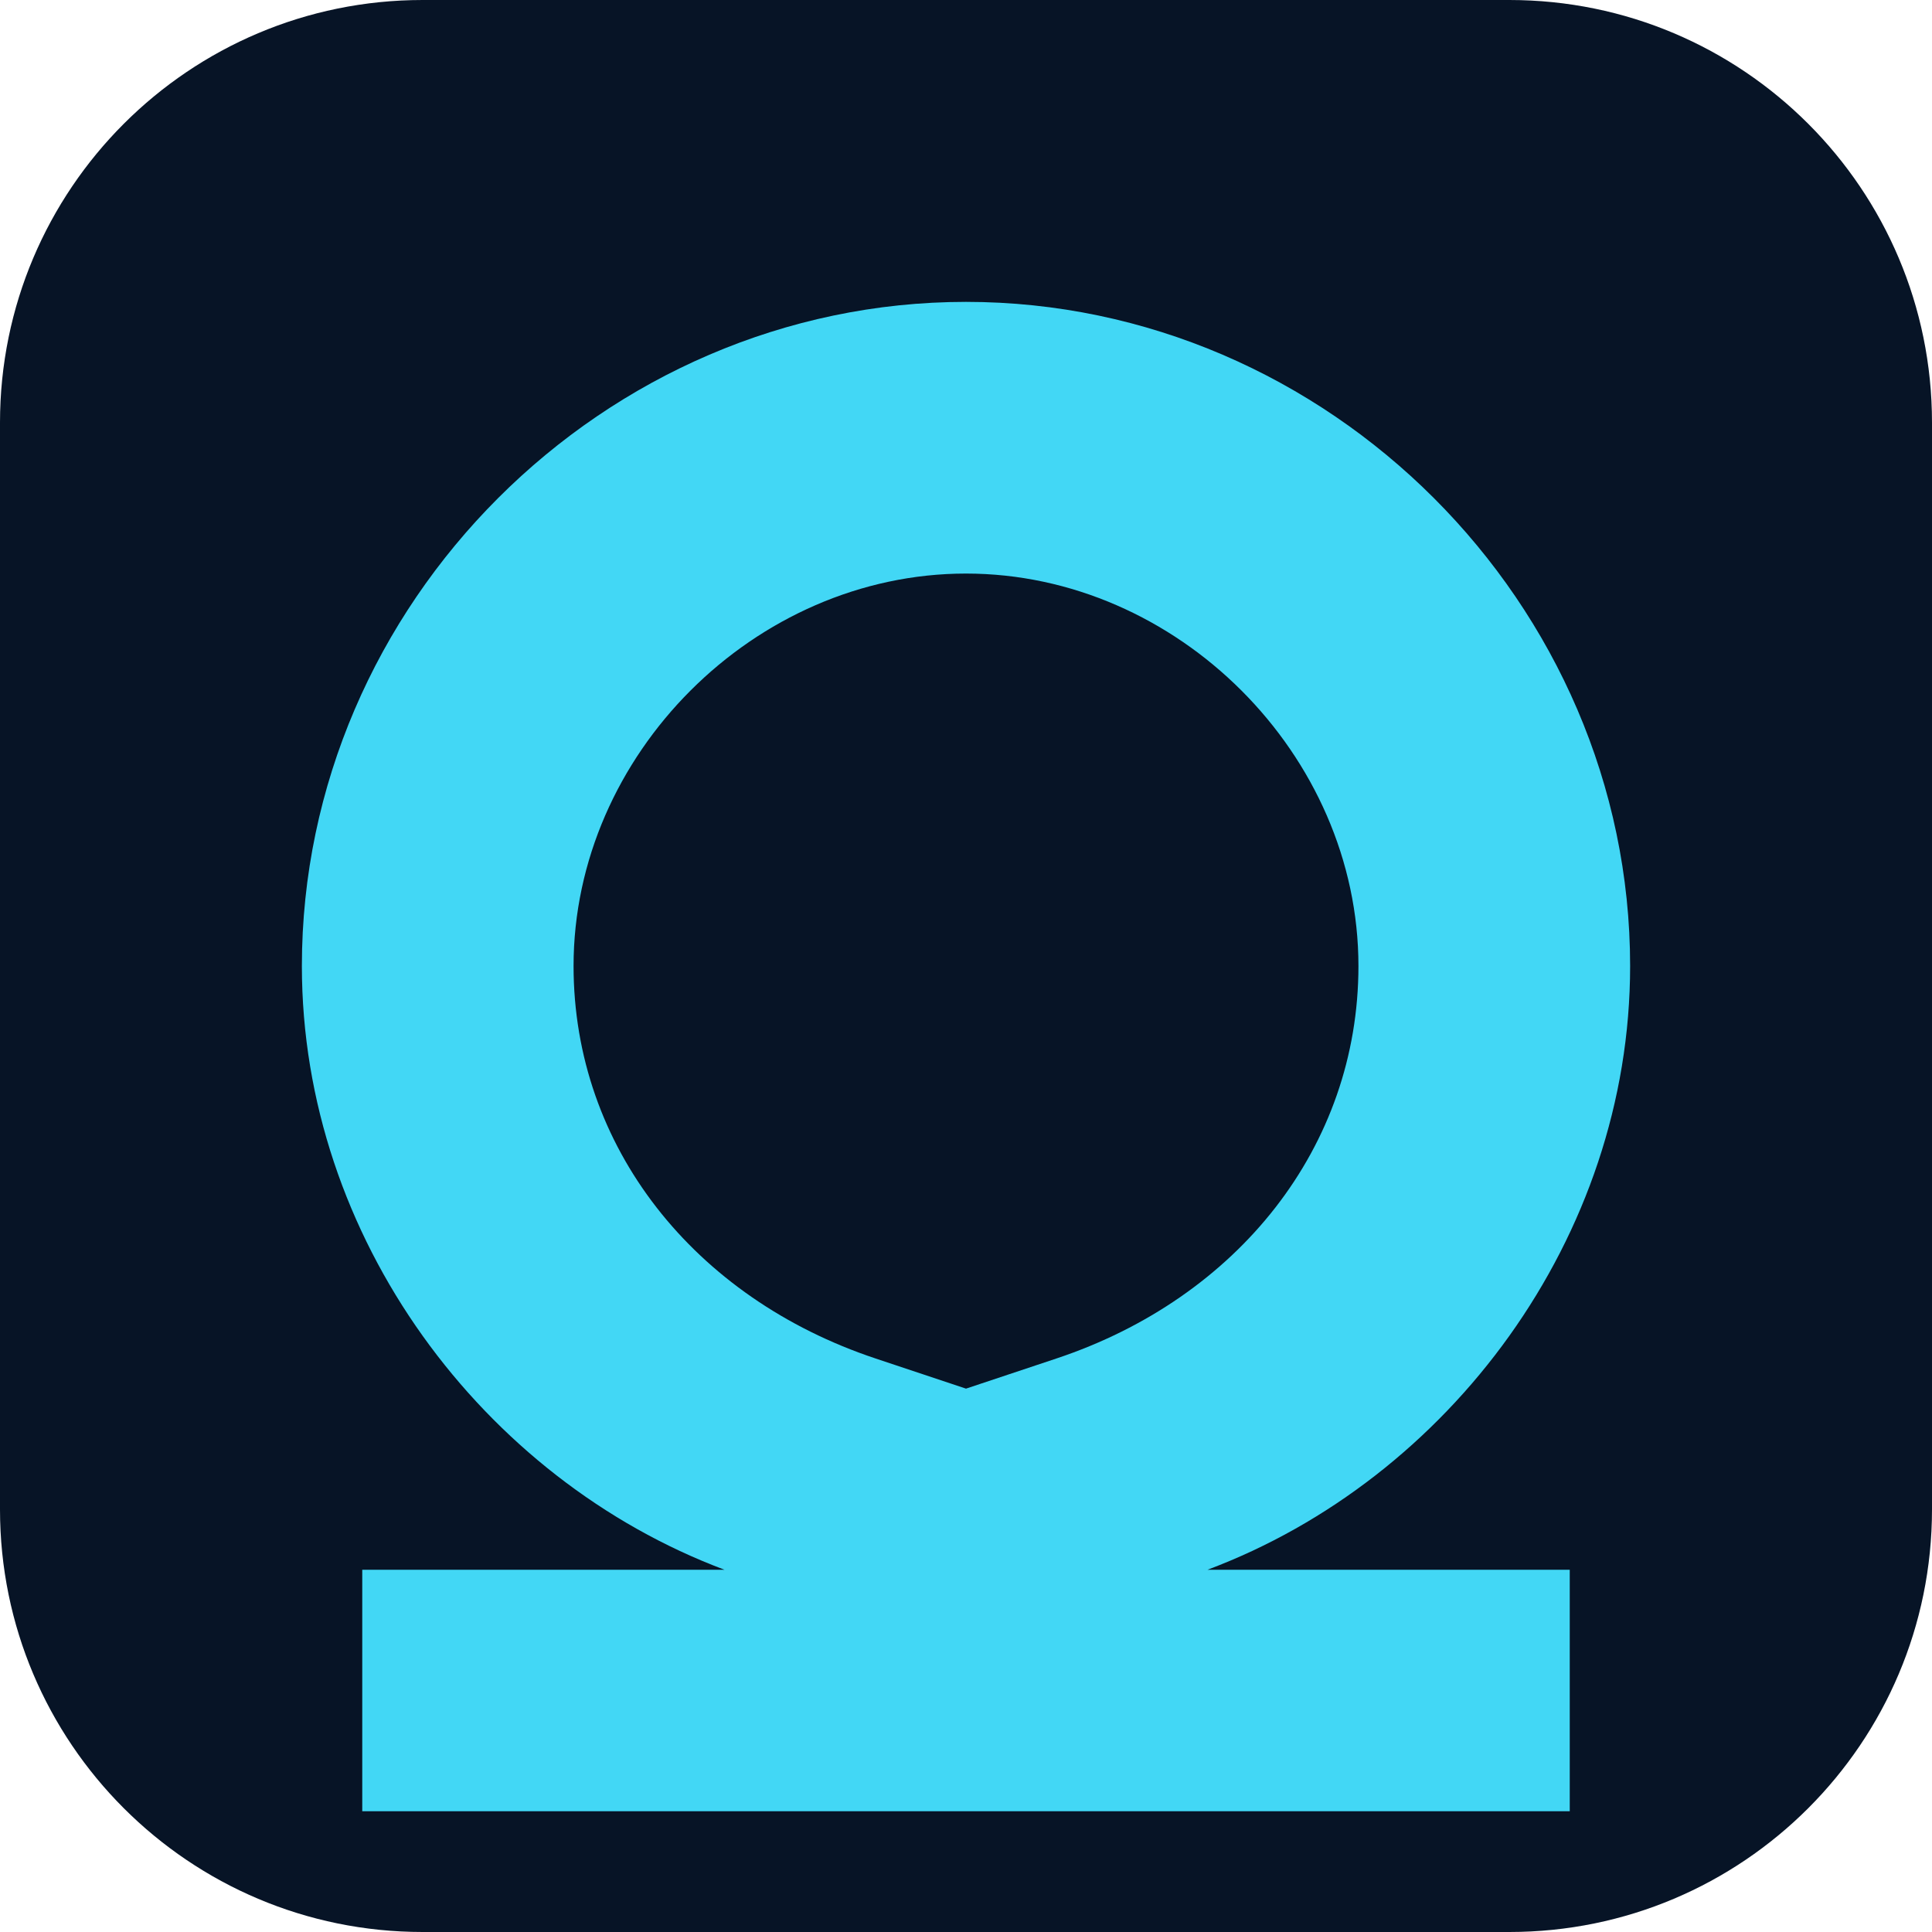
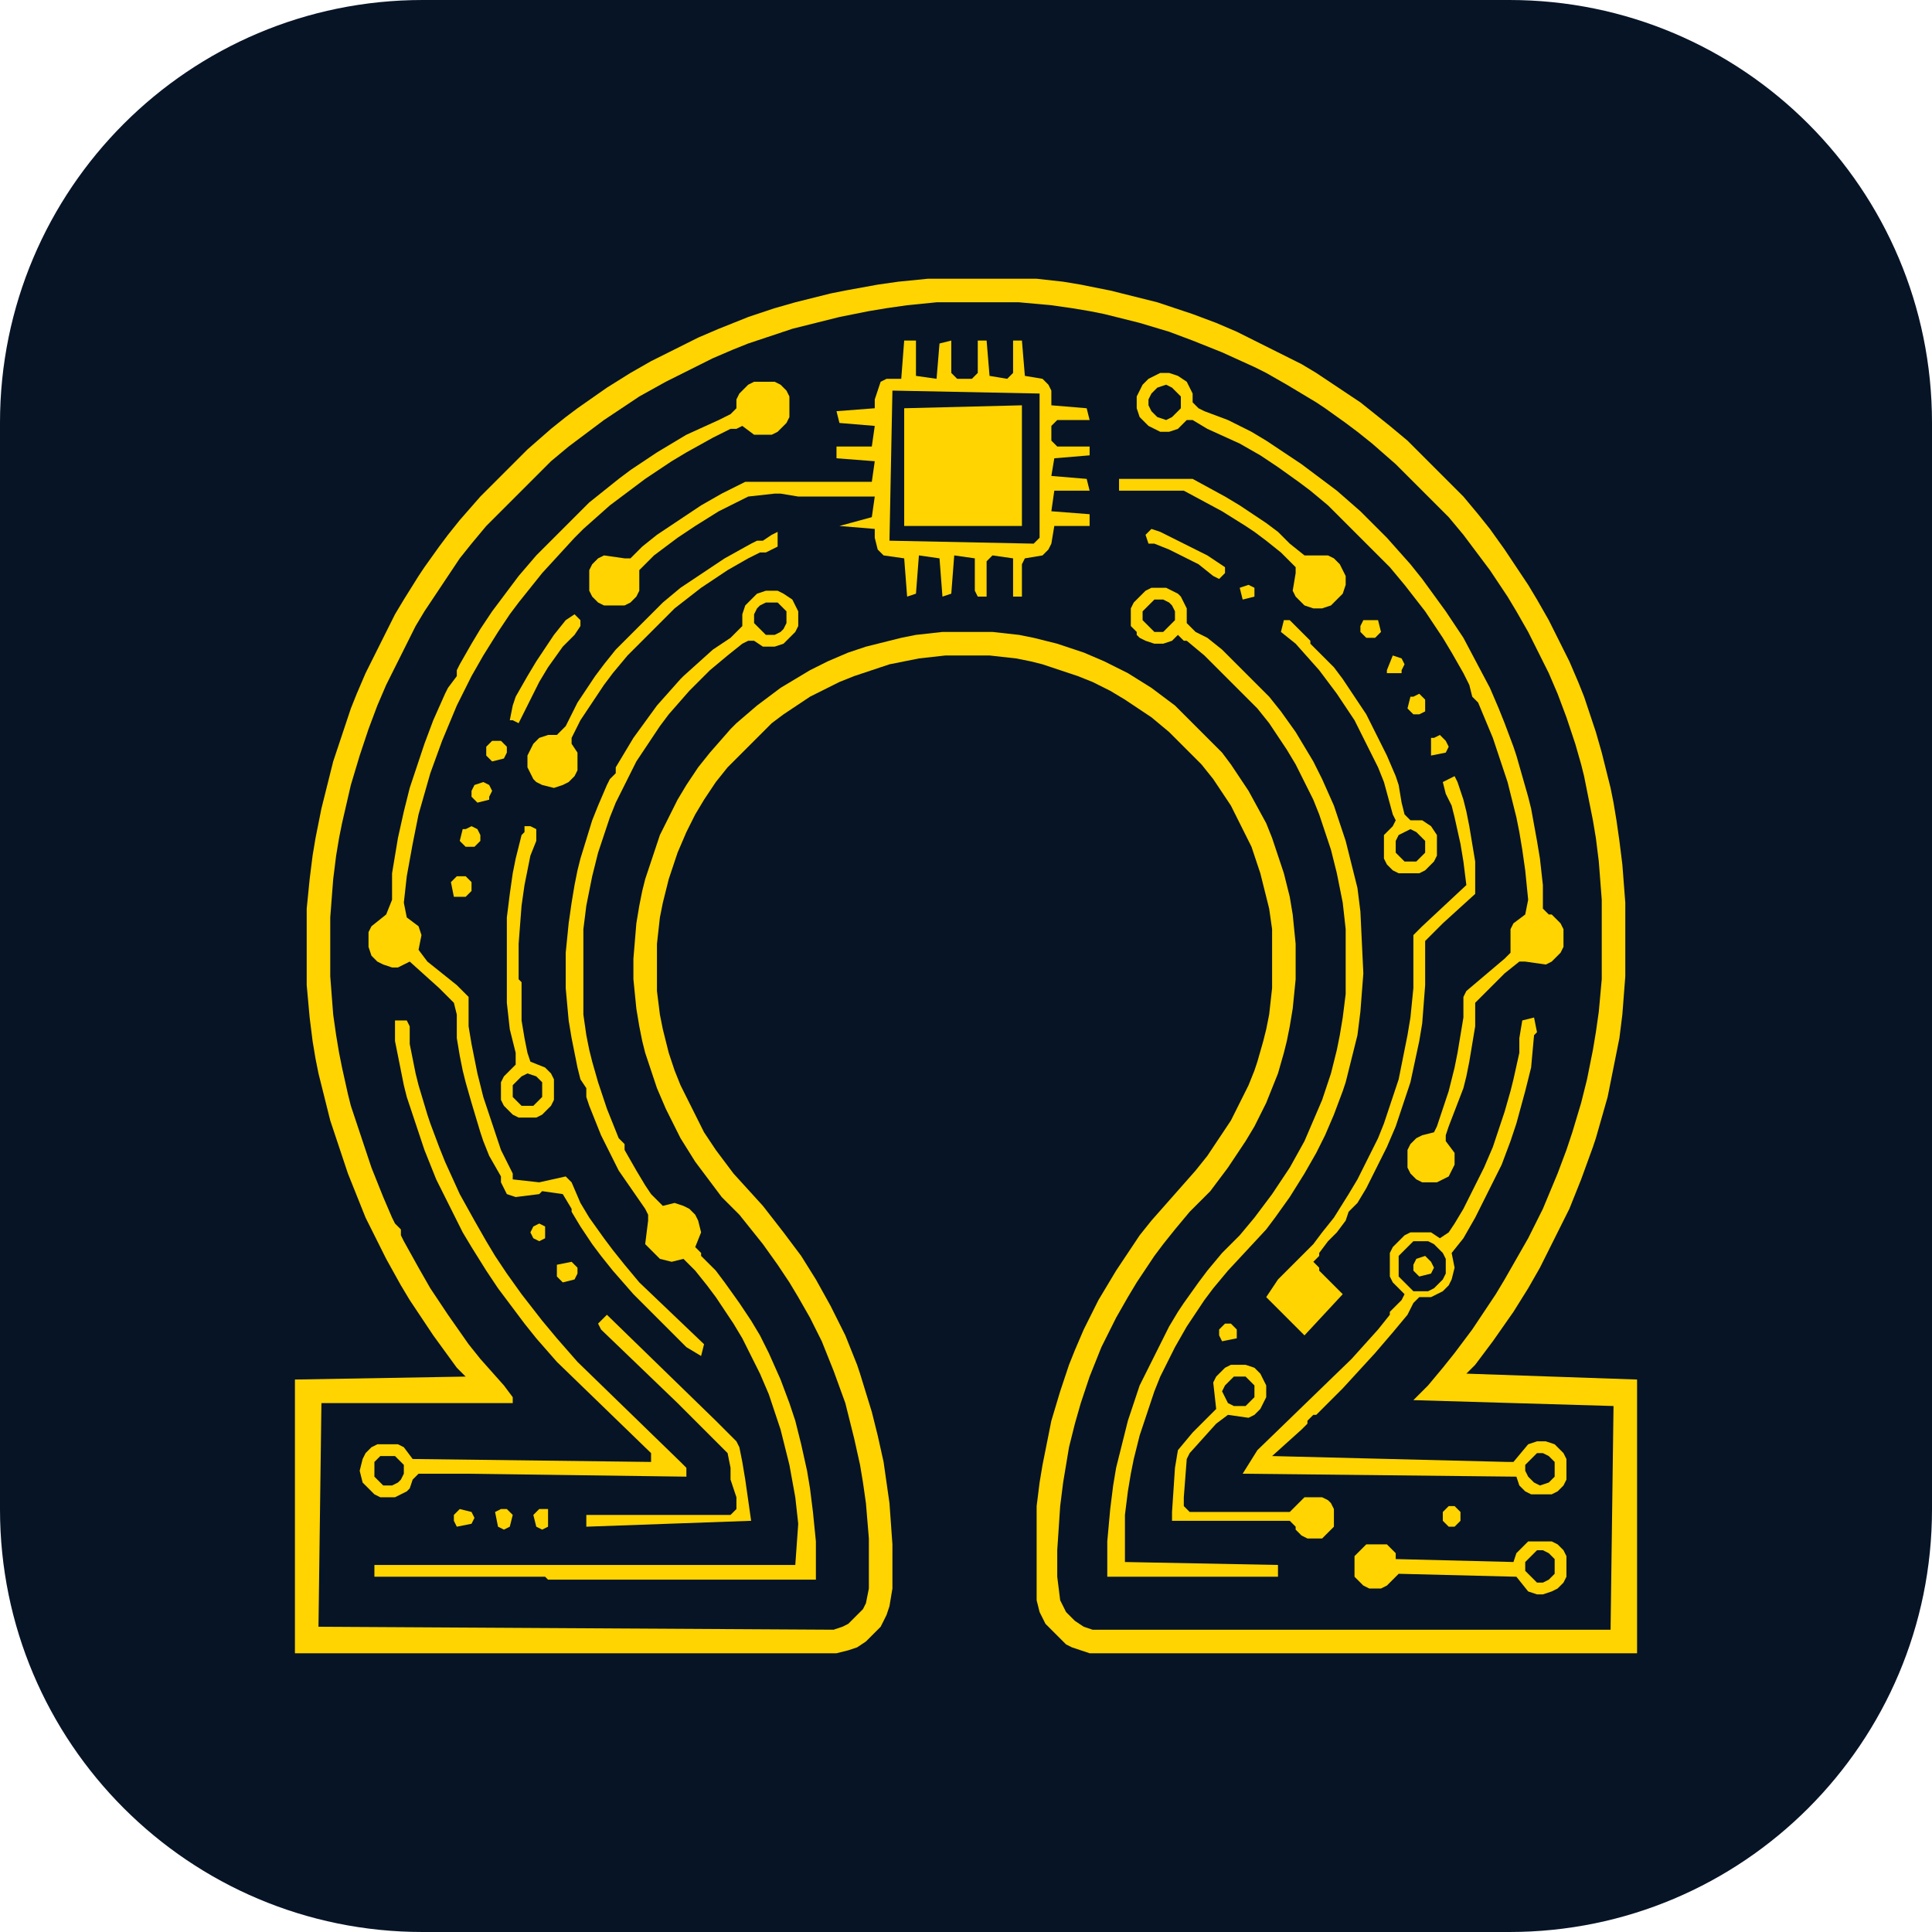
- <svg xmlns="http://www.w3.org/2000/svg" viewBox="0 0 64 64" role="img" aria-label="OMEGAIMPORTS">
-   <rect width="64" height="64" rx="14" fill="#071426" />
-   <path d="M32 10c-12 0-22 10-22 22 0 9 6 17 14 20H12v8h40v-8H40c8-3 14-11 14-20 0-12-10-22-22-22Zm0 9c7 0 13 6 13 13 0 6-4 11-10 13l-3 1-3-1c-6-2-10-7-10-13 0-7 6-13 13-13Z" fill="#42D7F5" />
+ <svg xmlns="http://www.w3.org/2000/svg" viewBox="0 0 512 512" width="512" height="512" role="img" aria-label="OMEGAIMPORTS">
+   <rect width="512" height="512" rx="112" fill="#071426" />
+   <g transform="translate(78.16, 73.87) scale(0.78)">
+     <path d="M 215 0 L 205 1 L 198 2 L 187 4 L 182 5 L 170 8 L 163 10 L 154 13 L 149 15 L 144 17 L 137 20 L 131 23 L 121 28 L 114 32 L 106 37 L 96 44 L 92 47 L 87 51 L 79 58 L 63 74 L 56 82 L 52 87 L 49 91 L 44 98 L 42 101 L 37 109 L 34 114 L 24 134 L 21 141 L 19 146 L 13 164 L 9 180 L 8 185 L 7 190 L 6 196 L 5 204 L 4 214 L 4 240 L 5 251 L 6 259 L 7 265 L 8 270 L 12 286 L 18 304 L 24 319 L 31 333 L 36 342 L 39 347 L 47 359 L 55 370 L 58 373 L 0 374 L 0 467 L 184 467 L 188 466 L 191 465 L 194 463 L 199 458 L 200 456 L 201 454 L 202 451 L 203 445 L 203 430 L 202 416 L 201 409 L 200 402 L 198 393 L 197 389 L 196 385 L 192 372 L 191 369 L 189 364 L 187 359 L 185 355 L 182 349 L 177 340 L 172 332 L 169 328 L 166 324 L 159 315 L 149 304 L 146 300 L 143 296 L 141 293 L 139 290 L 136 284 L 131 274 L 129 269 L 128 266 L 127 263 L 126 259 L 125 255 L 124 250 L 123 242 L 123 226 L 124 217 L 125 212 L 126 208 L 127 204 L 130 195 L 133 188 L 136 182 L 139 177 L 141 174 L 143 171 L 147 166 L 162 151 L 166 148 L 175 142 L 179 140 L 185 137 L 190 135 L 202 131 L 207 130 L 212 129 L 221 128 L 236 128 L 245 129 L 250 130 L 254 131 L 266 135 L 271 137 L 277 140 L 282 143 L 291 149 L 297 154 L 308 165 L 312 170 L 318 179 L 325 193 L 328 202 L 331 214 L 332 221 L 332 241 L 331 250 L 330 255 L 329 259 L 327 266 L 326 269 L 324 274 L 318 286 L 310 298 L 306 303 L 291 320 L 287 325 L 279 337 L 276 342 L 273 347 L 271 351 L 268 357 L 265 364 L 263 369 L 260 378 L 257 388 L 256 393 L 254 403 L 253 409 L 252 417 L 252 449 L 253 453 L 254 455 L 255 457 L 262 464 L 264 465 L 267 466 L 270 467 L 456 467 L 456 374 L 398 372 L 401 369 L 407 361 L 414 351 L 419 343 L 423 336 L 433 316 L 435 311 L 437 306 L 441 295 L 442 292 L 446 278 L 447 273 L 450 258 L 451 250 L 452 237 L 452 212 L 451 199 L 450 191 L 449 184 L 448 178 L 447 173 L 444 161 L 442 154 L 438 142 L 436 137 L 433 130 L 426 116 L 422 109 L 419 104 L 411 92 L 406 85 L 402 80 L 397 74 L 378 55 L 372 50 L 367 46 L 362 42 L 356 38 L 347 32 L 342 29 L 334 25 L 320 18 L 313 15 L 305 12 L 293 8 L 277 4 L 272 3 L 267 2 L 261 1 L 252 0 Z M 218 8 L 246 8 L 257 9 L 264 10 L 270 11 L 275 12 L 287 15 L 297 18 L 305 21 L 310 23 L 315 25 L 326 30 L 328 31 L 330 32 L 337 36 L 342 39 L 347 42 L 350 44 L 357 49 L 361 52 L 366 56 L 374 63 L 392 81 L 397 87 L 406 99 L 412 108 L 415 113 L 419 120 L 426 134 L 429 141 L 432 149 L 435 158 L 437 165 L 438 169 L 441 184 L 442 190 L 443 198 L 444 211 L 444 238 L 443 249 L 442 256 L 441 262 L 440 267 L 439 272 L 438 276 L 437 280 L 434 290 L 433 293 L 432 296 L 429 304 L 424 316 L 422 320 L 419 326 L 415 333 L 411 340 L 408 345 L 400 357 L 397 361 L 394 365 L 390 370 L 385 376 L 380 381 L 448 383 L 447 459 L 271 459 L 268 458 L 265 456 L 262 453 L 261 451 L 260 449 L 259 441 L 259 432 L 260 417 L 261 409 L 262 403 L 263 397 L 264 393 L 265 389 L 267 382 L 270 373 L 272 368 L 274 363 L 276 359 L 279 353 L 283 346 L 286 341 L 292 332 L 295 328 L 299 323 L 304 317 L 311 310 L 314 306 L 317 302 L 323 293 L 326 288 L 330 280 L 334 270 L 336 263 L 337 259 L 338 254 L 339 248 L 340 238 L 340 226 L 339 216 L 338 210 L 337 206 L 336 202 L 332 190 L 330 185 L 324 174 L 318 165 L 315 161 L 299 145 L 295 142 L 291 139 L 283 134 L 275 130 L 268 127 L 259 124 L 255 123 L 251 122 L 246 121 L 237 120 L 220 120 L 211 121 L 206 122 L 194 125 L 191 126 L 188 127 L 181 130 L 175 133 L 165 139 L 161 142 L 157 145 L 150 151 L 148 153 L 141 161 L 137 166 L 135 169 L 133 172 L 130 177 L 124 189 L 122 195 L 119 204 L 118 208 L 117 213 L 116 219 L 115 231 L 115 238 L 116 248 L 117 254 L 118 259 L 119 263 L 123 275 L 126 282 L 128 286 L 131 292 L 136 300 L 139 304 L 145 312 L 151 318 L 155 323 L 159 328 L 164 335 L 166 338 L 168 341 L 171 346 L 175 353 L 179 361 L 181 366 L 183 371 L 187 382 L 188 386 L 190 394 L 192 403 L 193 409 L 194 416 L 195 428 L 195 445 L 194 450 L 193 452 L 188 457 L 186 458 L 183 459 L 8 458 L 9 382 L 74 382 L 74 380 L 71 376 L 63 367 L 59 362 L 52 352 L 46 343 L 42 336 L 37 327 L 36 325 L 36 323 L 34 321 L 33 319 L 30 312 L 28 307 L 26 302 L 19 281 L 18 277 L 16 268 L 15 263 L 14 257 L 13 250 L 12 237 L 12 217 L 13 204 L 14 196 L 15 190 L 16 185 L 19 172 L 22 162 L 25 153 L 28 145 L 31 138 L 41 118 L 44 113 L 56 95 L 60 90 L 65 84 L 87 62 L 93 57 L 105 48 L 117 40 L 126 35 L 132 32 L 142 27 L 149 24 L 154 22 L 160 20 L 169 17 L 185 13 L 190 12 L 195 11 L 201 10 L 208 9 Z M 419 429 L 415 433 L 414 436 L 374 435 L 374 433 L 371 430 L 369 430 L 366 430 L 364 430 L 360 434 L 360 436 L 360 439 L 360 441 L 363 444 L 365 445 L 369 445 L 371 444 L 375 440 L 415 441 L 419 446 L 422 447 L 424 447 L 427 446 L 429 445 L 431 443 L 432 441 L 432 434 L 431 432 L 429 430 L 427 429 L 425 429 Z M 422 432 L 424 432 L 426 433 L 428 435 L 428 440 L 426 442 L 424 443 L 422 443 L 418 439 L 418 436 Z M 83 418 L 81 420 L 82 424 L 84 425 L 86 424 L 86 418 Z M 70 418 L 68 419 L 69 424 L 71 425 L 73 424 L 74 420 L 72 418 Z M 56 418 L 54 420 L 54 422 L 55 424 L 60 423 L 61 421 L 60 419 Z M 392 417 L 390 419 L 390 422 L 392 424 L 394 424 L 396 422 L 396 419 L 394 417 Z M 318 369 L 316 370 L 313 373 L 312 375 L 313 384 L 305 392 L 300 398 L 299 404 L 298 419 L 298 422 L 338 422 L 340 424 L 340 425 L 342 427 L 344 428 L 349 428 L 353 424 L 353 418 L 352 416 L 351 415 L 349 414 L 343 414 L 338 419 L 304 419 L 302 417 L 302 414 L 303 401 L 304 399 L 313 389 L 317 386 L 324 387 L 326 386 L 328 384 L 329 382 L 330 380 L 330 376 L 328 372 L 326 370 L 323 369 Z M 319 373 L 323 373 L 326 376 L 326 380 L 323 383 L 319 383 L 317 382 L 315 378 L 316 376 Z M 316 355 L 314 357 L 314 359 L 315 361 L 320 360 L 320 357 L 318 355 Z M 106 352 L 103 355 L 104 357 L 130 382 L 147 399 L 148 404 L 148 408 L 150 414 L 150 418 L 148 420 L 143 420 L 99 420 L 99 424 L 155 422 L 154 415 L 153 408 L 152 402 L 151 397 L 150 395 L 143 388 Z M 89 335 L 89 339 L 91 341 L 95 340 L 96 338 L 96 336 L 94 334 Z M 83 321 L 81 322 L 80 324 L 81 326 L 83 327 L 85 326 L 85 322 Z M 417 252 L 416 258 L 416 263 L 414 272 L 413 276 L 411 283 L 407 295 L 404 302 L 397 316 L 394 321 L 392 324 L 389 326 L 386 324 L 379 324 L 377 325 L 373 329 L 372 331 L 372 339 L 373 341 L 377 345 L 376 347 L 372 351 L 372 352 L 368 357 L 359 367 L 327 398 L 322 406 L 415 407 L 416 410 L 418 412 L 420 413 L 422 413 L 425 413 L 427 413 L 429 412 L 431 410 L 432 408 L 432 401 L 431 399 L 428 396 L 425 395 L 422 395 L 419 396 L 414 402 L 412 402 L 332 400 L 342 391 L 344 389 L 344 388 L 346 386 L 347 386 L 349 384 L 355 378 L 356 377 L 367 365 L 373 358 L 378 352 L 380 348 L 382 346 L 386 346 L 390 344 L 392 342 L 393 340 L 394 336 L 393 331 L 397 326 L 401 319 L 410 301 L 413 293 L 414 290 L 415 287 L 418 276 L 419 272 L 420 268 L 421 257 L 422 256 L 421 251 Z M 422 399 L 424 399 L 426 400 L 428 402 L 428 407 L 426 409 L 423 410 L 421 409 L 419 407 L 418 405 L 418 403 Z M 380 327 L 385 327 L 387 328 L 390 331 L 391 333 L 391 338 L 390 340 L 387 343 L 385 344 L 380 344 L 375 339 L 375 332 Z M 381 333 L 380 335 L 380 337 L 382 339 L 386 338 L 387 336 L 386 334 L 384 332 Z M 34 252 L 34 259 L 37 274 L 38 278 L 44 296 L 46 301 L 48 306 L 57 324 L 60 329 L 65 337 L 67 340 L 69 343 L 78 355 L 82 360 L 89 368 L 121 399 L 121 402 L 40 401 L 37 397 L 35 396 L 28 396 L 26 397 L 24 399 L 23 401 L 22 405 L 23 409 L 27 413 L 29 414 L 34 414 L 36 413 L 38 412 L 39 411 L 40 408 L 42 406 L 58 406 L 133 407 L 133 404 L 131 402 L 96 368 L 89 360 L 84 354 L 77 345 L 72 338 L 70 335 L 68 332 L 65 327 L 61 320 L 56 311 L 51 300 L 49 295 L 46 287 L 45 284 L 42 274 L 41 270 L 40 265 L 39 260 L 39 254 L 38 252 Z M 29 400 L 34 400 L 37 403 L 37 406 L 36 408 L 35 409 L 33 410 L 30 410 L 27 407 L 27 402 Z M 55 203 L 53 205 L 54 210 L 58 210 L 60 208 L 60 205 L 58 203 Z M 78 186 L 78 188 L 77 189 L 76 193 L 75 197 L 74 202 L 73 209 L 72 217 L 72 246 L 73 255 L 75 263 L 75 267 L 71 271 L 70 273 L 70 279 L 71 281 L 74 284 L 76 285 L 82 285 L 84 284 L 87 281 L 88 279 L 88 272 L 87 270 L 85 268 L 80 266 L 79 263 L 78 258 L 77 252 L 77 239 L 76 238 L 76 226 L 77 213 L 78 206 L 79 201 L 80 196 L 82 191 L 82 187 L 80 186 Z M 79 270 L 82 271 L 84 273 L 84 278 L 81 281 L 77 281 L 74 278 L 74 274 L 77 271 Z M 58 187 L 57 187 L 56 191 L 58 193 L 61 193 L 63 191 L 63 189 L 62 187 L 60 186 Z M 61 172 L 60 174 L 60 176 L 62 178 L 66 177 L 66 176 L 67 174 L 66 172 L 64 171 Z M 392 170 L 390 171 L 391 175 L 393 179 L 394 183 L 396 192 L 397 198 L 398 206 L 383 220 L 380 223 L 380 241 L 379 251 L 378 257 L 376 267 L 375 272 L 373 278 L 370 287 L 368 292 L 361 306 L 358 311 L 353 319 L 349 324 L 346 328 L 334 340 L 330 346 L 343 359 L 356 345 L 348 337 L 348 336 L 346 334 L 348 332 L 348 331 L 351 327 L 354 324 L 357 320 L 358 317 L 361 314 L 364 309 L 371 295 L 374 288 L 376 282 L 379 273 L 382 259 L 383 253 L 384 240 L 384 225 L 389 220 L 390 219 L 401 209 L 401 198 L 400 192 L 399 186 L 398 181 L 397 177 L 396 174 L 395 171 L 394 169 Z M 67 157 L 65 159 L 65 162 L 67 164 L 71 163 L 72 161 L 72 159 L 70 157 Z M 387 156 L 386 156 L 386 162 L 391 161 L 392 159 L 391 157 L 389 155 Z M 380 142 L 379 142 L 378 146 L 380 148 L 382 148 L 384 147 L 384 143 L 382 141 Z M 373 128 L 371 133 L 371 134 L 376 134 L 376 133 L 377 131 L 376 129 Z M 336 116 L 335 120 L 340 124 L 348 133 L 351 137 L 354 141 L 360 150 L 363 156 L 368 166 L 370 171 L 373 182 L 374 184 L 373 186 L 370 189 L 370 195 L 370 197 L 371 199 L 373 201 L 375 202 L 382 202 L 384 201 L 387 198 L 388 196 L 388 189 L 386 186 L 383 184 L 379 184 L 377 182 L 376 178 L 375 172 L 374 169 L 371 162 L 364 148 L 356 136 L 353 132 L 345 124 L 345 123 L 338 116 Z M 379 187 L 381 188 L 384 191 L 384 195 L 381 198 L 377 198 L 374 195 L 374 191 L 375 189 Z M 363 116 L 362 118 L 362 120 L 364 122 L 367 122 L 369 120 L 368 116 L 367 116 Z M 92 116 L 88 121 L 82 130 L 79 135 L 75 142 L 74 145 L 73 150 L 74 150 L 76 151 L 77 149 L 83 137 L 86 132 L 91 125 L 95 121 L 97 118 L 97 116 L 95 114 Z M 160 106 L 157 107 L 153 111 L 152 114 L 152 118 L 148 122 L 142 126 L 132 135 L 131 136 L 123 145 L 115 156 L 112 161 L 109 166 L 109 168 L 107 170 L 106 172 L 103 179 L 101 184 L 97 197 L 96 201 L 95 206 L 94 212 L 93 219 L 92 229 L 92 241 L 93 252 L 94 258 L 95 263 L 96 268 L 97 272 L 99 275 L 99 278 L 100 281 L 102 286 L 104 291 L 110 303 L 119 316 L 120 318 L 120 320 L 119 328 L 124 333 L 128 334 L 132 333 L 136 337 L 140 342 L 143 346 L 149 355 L 152 360 L 158 372 L 161 379 L 165 391 L 168 403 L 170 414 L 171 423 L 170 437 L 27 437 L 27 441 L 85 441 L 86 442 L 177 442 L 177 429 L 176 419 L 175 411 L 174 405 L 172 396 L 171 392 L 170 388 L 169 385 L 168 382 L 165 374 L 161 365 L 158 359 L 155 354 L 153 351 L 151 348 L 146 341 L 143 337 L 138 332 L 138 331 L 136 329 L 138 324 L 137 320 L 136 318 L 134 316 L 132 315 L 129 314 L 125 315 L 121 311 L 119 308 L 116 303 L 112 296 L 112 294 L 110 292 L 108 287 L 106 282 L 103 273 L 101 266 L 100 262 L 99 257 L 98 250 L 98 221 L 99 213 L 100 208 L 101 203 L 102 199 L 103 195 L 107 183 L 109 178 L 116 164 L 124 152 L 127 148 L 134 140 L 141 133 L 147 128 L 152 124 L 154 123 L 156 123 L 159 125 L 163 125 L 166 124 L 170 120 L 171 118 L 171 113 L 169 109 L 166 107 L 164 106 Z M 160 110 L 164 110 L 167 113 L 167 117 L 166 119 L 165 120 L 163 121 L 160 121 L 156 117 L 156 114 L 157 112 L 158 111 Z M 291 105 L 289 106 L 285 110 L 284 112 L 284 118 L 286 120 L 286 121 L 287 122 L 289 123 L 292 124 L 295 124 L 298 123 L 300 121 L 302 123 L 303 123 L 309 128 L 327 146 L 331 151 L 337 160 L 340 165 L 346 177 L 348 182 L 352 194 L 353 198 L 354 202 L 355 207 L 356 212 L 357 221 L 357 243 L 356 251 L 355 257 L 354 262 L 353 266 L 352 270 L 349 279 L 343 293 L 338 302 L 332 311 L 329 315 L 326 319 L 321 325 L 315 331 L 310 337 L 307 341 L 302 348 L 300 351 L 297 356 L 287 376 L 283 388 L 279 404 L 278 410 L 277 418 L 276 429 L 276 441 L 334 441 L 334 437 L 282 436 L 282 420 L 283 412 L 284 406 L 285 401 L 286 397 L 287 393 L 289 387 L 292 378 L 294 373 L 296 369 L 299 363 L 303 356 L 309 347 L 312 343 L 317 337 L 330 323 L 333 319 L 338 312 L 343 304 L 347 297 L 350 291 L 353 284 L 356 276 L 357 273 L 361 257 L 362 249 L 363 236 L 362 215 L 361 207 L 357 191 L 353 179 L 349 170 L 346 164 L 340 154 L 335 147 L 331 142 L 315 126 L 310 122 L 306 120 L 303 117 L 303 112 L 302 110 L 301 108 L 300 107 L 298 106 L 296 105 Z M 292 109 L 295 109 L 297 110 L 298 111 L 299 113 L 299 116 L 295 120 L 292 120 L 288 116 L 288 113 Z M 321 105 L 322 109 L 326 108 L 326 105 L 324 104 Z M 164 86 L 162 87 L 159 89 L 157 89 L 155 90 L 146 95 L 140 99 L 131 105 L 125 110 L 109 126 L 105 131 L 102 135 L 96 144 L 92 152 L 89 155 L 86 155 L 83 156 L 81 158 L 80 160 L 79 162 L 79 166 L 80 168 L 81 170 L 82 171 L 84 172 L 88 173 L 91 172 L 93 171 L 95 169 L 96 167 L 96 161 L 94 158 L 94 156 L 97 150 L 105 138 L 108 134 L 113 128 L 129 112 L 138 105 L 147 99 L 154 95 L 156 94 L 158 93 L 160 93 L 162 92 L 164 91 Z M 291 85 L 289 87 L 290 90 L 292 90 L 297 92 L 301 94 L 307 97 L 312 101 L 314 102 L 316 100 L 316 98 L 313 96 L 310 94 L 294 86 Z M 280 68 L 280 72 L 302 72 L 315 79 L 323 84 L 326 86 L 330 89 L 335 93 L 340 98 L 340 100 L 339 106 L 340 108 L 343 111 L 346 112 L 349 112 L 352 111 L 356 107 L 357 104 L 357 101 L 355 97 L 353 95 L 351 94 L 343 94 L 338 90 L 334 86 L 330 83 L 321 77 L 316 74 L 305 68 Z M 158 35 L 156 35 L 154 36 L 151 39 L 150 41 L 150 44 L 148 46 L 144 48 L 133 53 L 128 56 L 123 59 L 114 65 L 110 68 L 105 72 L 100 76 L 82 94 L 76 101 L 67 113 L 65 116 L 63 119 L 60 124 L 56 131 L 55 133 L 55 135 L 52 139 L 51 141 L 47 150 L 44 158 L 42 164 L 39 173 L 38 177 L 37 181 L 35 190 L 34 196 L 33 202 L 33 211 L 31 216 L 26 220 L 25 222 L 25 227 L 26 230 L 28 232 L 30 233 L 33 234 L 35 234 L 39 232 L 49 241 L 54 246 L 55 250 L 55 258 L 56 264 L 57 269 L 58 273 L 60 280 L 63 290 L 64 293 L 66 298 L 70 305 L 70 307 L 71 309 L 72 311 L 75 312 L 83 311 L 84 310 L 91 311 L 94 316 L 94 317 L 97 322 L 99 325 L 101 328 L 104 332 L 108 337 L 115 345 L 133 363 L 138 366 L 139 362 L 117 341 L 112 335 L 108 330 L 105 326 L 100 319 L 97 314 L 94 307 L 92 305 L 83 307 L 74 306 L 74 304 L 70 296 L 64 278 L 63 274 L 62 270 L 61 265 L 60 260 L 59 254 L 59 244 L 55 240 L 45 232 L 42 228 L 43 223 L 42 220 L 38 217 L 37 212 L 38 203 L 40 192 L 41 187 L 42 182 L 46 168 L 50 157 L 55 145 L 57 141 L 60 135 L 64 128 L 69 120 L 71 117 L 73 114 L 76 110 L 80 105 L 84 100 L 95 88 L 98 85 L 107 77 L 119 68 L 128 62 L 133 59 L 142 54 L 148 51 L 150 51 L 152 50 L 156 53 L 162 53 L 164 52 L 167 49 L 168 47 L 168 40 L 167 38 L 165 36 L 163 35 L 161 35 Z M 294 32 L 290 34 L 288 36 L 287 38 L 286 40 L 286 44 L 287 47 L 290 50 L 292 51 L 294 52 L 297 52 L 300 51 L 303 48 L 305 48 L 310 51 L 321 56 L 328 60 L 331 62 L 334 64 L 341 69 L 345 72 L 351 77 L 372 98 L 377 104 L 384 113 L 390 122 L 393 127 L 397 134 L 399 138 L 400 142 L 402 144 L 407 156 L 409 162 L 412 171 L 415 183 L 416 188 L 417 194 L 418 201 L 419 211 L 418 216 L 414 219 L 413 221 L 413 229 L 411 231 L 398 242 L 397 244 L 397 251 L 396 257 L 395 263 L 394 268 L 393 272 L 392 276 L 388 288 L 387 290 L 383 291 L 381 292 L 379 294 L 378 296 L 378 302 L 379 304 L 381 306 L 383 307 L 388 307 L 392 305 L 393 303 L 394 301 L 394 297 L 391 293 L 391 291 L 392 288 L 397 275 L 398 271 L 399 266 L 400 260 L 401 254 L 401 246 L 411 236 L 416 232 L 418 232 L 425 233 L 427 232 L 430 229 L 431 227 L 431 221 L 430 219 L 427 216 L 426 216 L 424 214 L 424 206 L 423 197 L 422 191 L 420 180 L 419 176 L 417 169 L 415 162 L 414 159 L 411 151 L 409 146 L 406 139 L 397 122 L 391 113 L 383 102 L 379 97 L 371 88 L 362 79 L 354 72 L 342 63 L 330 55 L 325 52 L 319 49 L 317 48 L 309 45 L 307 44 L 305 42 L 305 39 L 303 35 L 300 33 L 297 32 Z M 296 36 L 298 37 L 301 40 L 301 44 L 298 47 L 296 48 L 293 47 L 291 45 L 290 43 L 290 41 L 291 39 L 293 37 Z M 207 21 L 206 34 L 201 34 L 199 35 L 197 41 L 197 44 L 184 45 L 185 49 L 197 50 L 196 57 L 184 57 L 184 61 L 197 62 L 196 69 L 153 69 L 145 73 L 138 77 L 132 81 L 123 87 L 118 91 L 114 95 L 112 95 L 105 94 L 103 95 L 101 97 L 100 99 L 100 106 L 101 108 L 103 110 L 105 111 L 112 111 L 114 110 L 116 108 L 117 106 L 117 99 L 122 94 L 126 91 L 130 88 L 133 86 L 136 84 L 144 79 L 148 77 L 154 74 L 163 73 L 165 73 L 171 74 L 197 74 L 196 81 L 185 84 L 197 85 L 197 88 L 198 92 L 200 94 L 207 95 L 208 108 L 211 107 L 212 94 L 219 95 L 220 108 L 223 107 L 224 94 L 231 95 L 231 106 L 232 108 L 235 108 L 235 96 L 237 94 L 244 95 L 244 108 L 247 108 L 247 97 L 248 95 L 254 94 L 256 92 L 257 90 L 258 84 L 270 84 L 270 80 L 257 79 L 258 72 L 270 72 L 269 68 L 257 67 L 258 61 L 270 60 L 270 57 L 259 57 L 257 55 L 257 50 L 259 48 L 270 48 L 269 44 L 257 43 L 257 38 L 256 36 L 254 34 L 248 33 L 247 21 L 244 21 L 244 32 L 242 34 L 236 33 L 235 21 L 232 21 L 232 32 L 230 34 L 225 34 L 223 32 L 223 21 L 219 22 L 218 34 L 211 33 L 211 21 Z M 203 38 L 253 39 L 253 88 L 251 90 L 202 89 Z M 207 44 L 207 84 L 247 84 L 247 43 Z" fill="#FFD400" fill-rule="evenodd" />
+   </g>
</svg>
